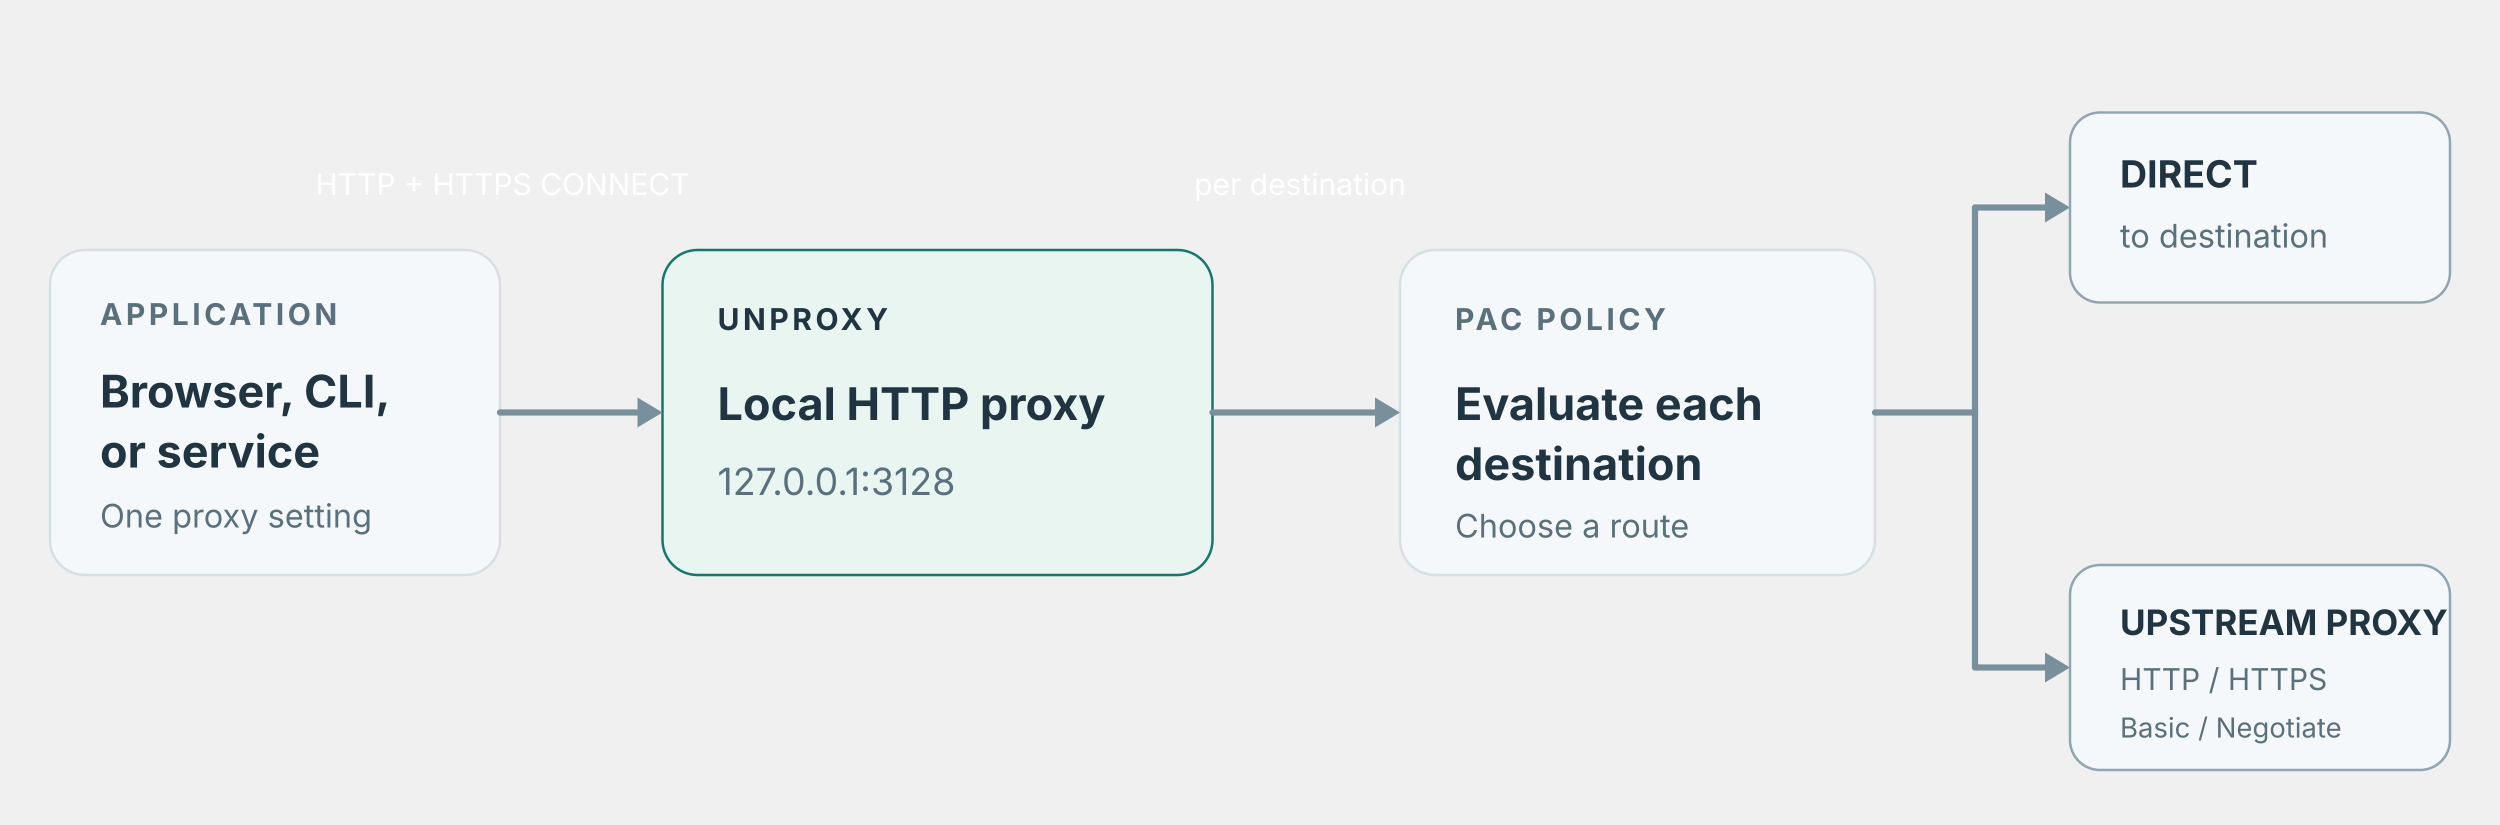
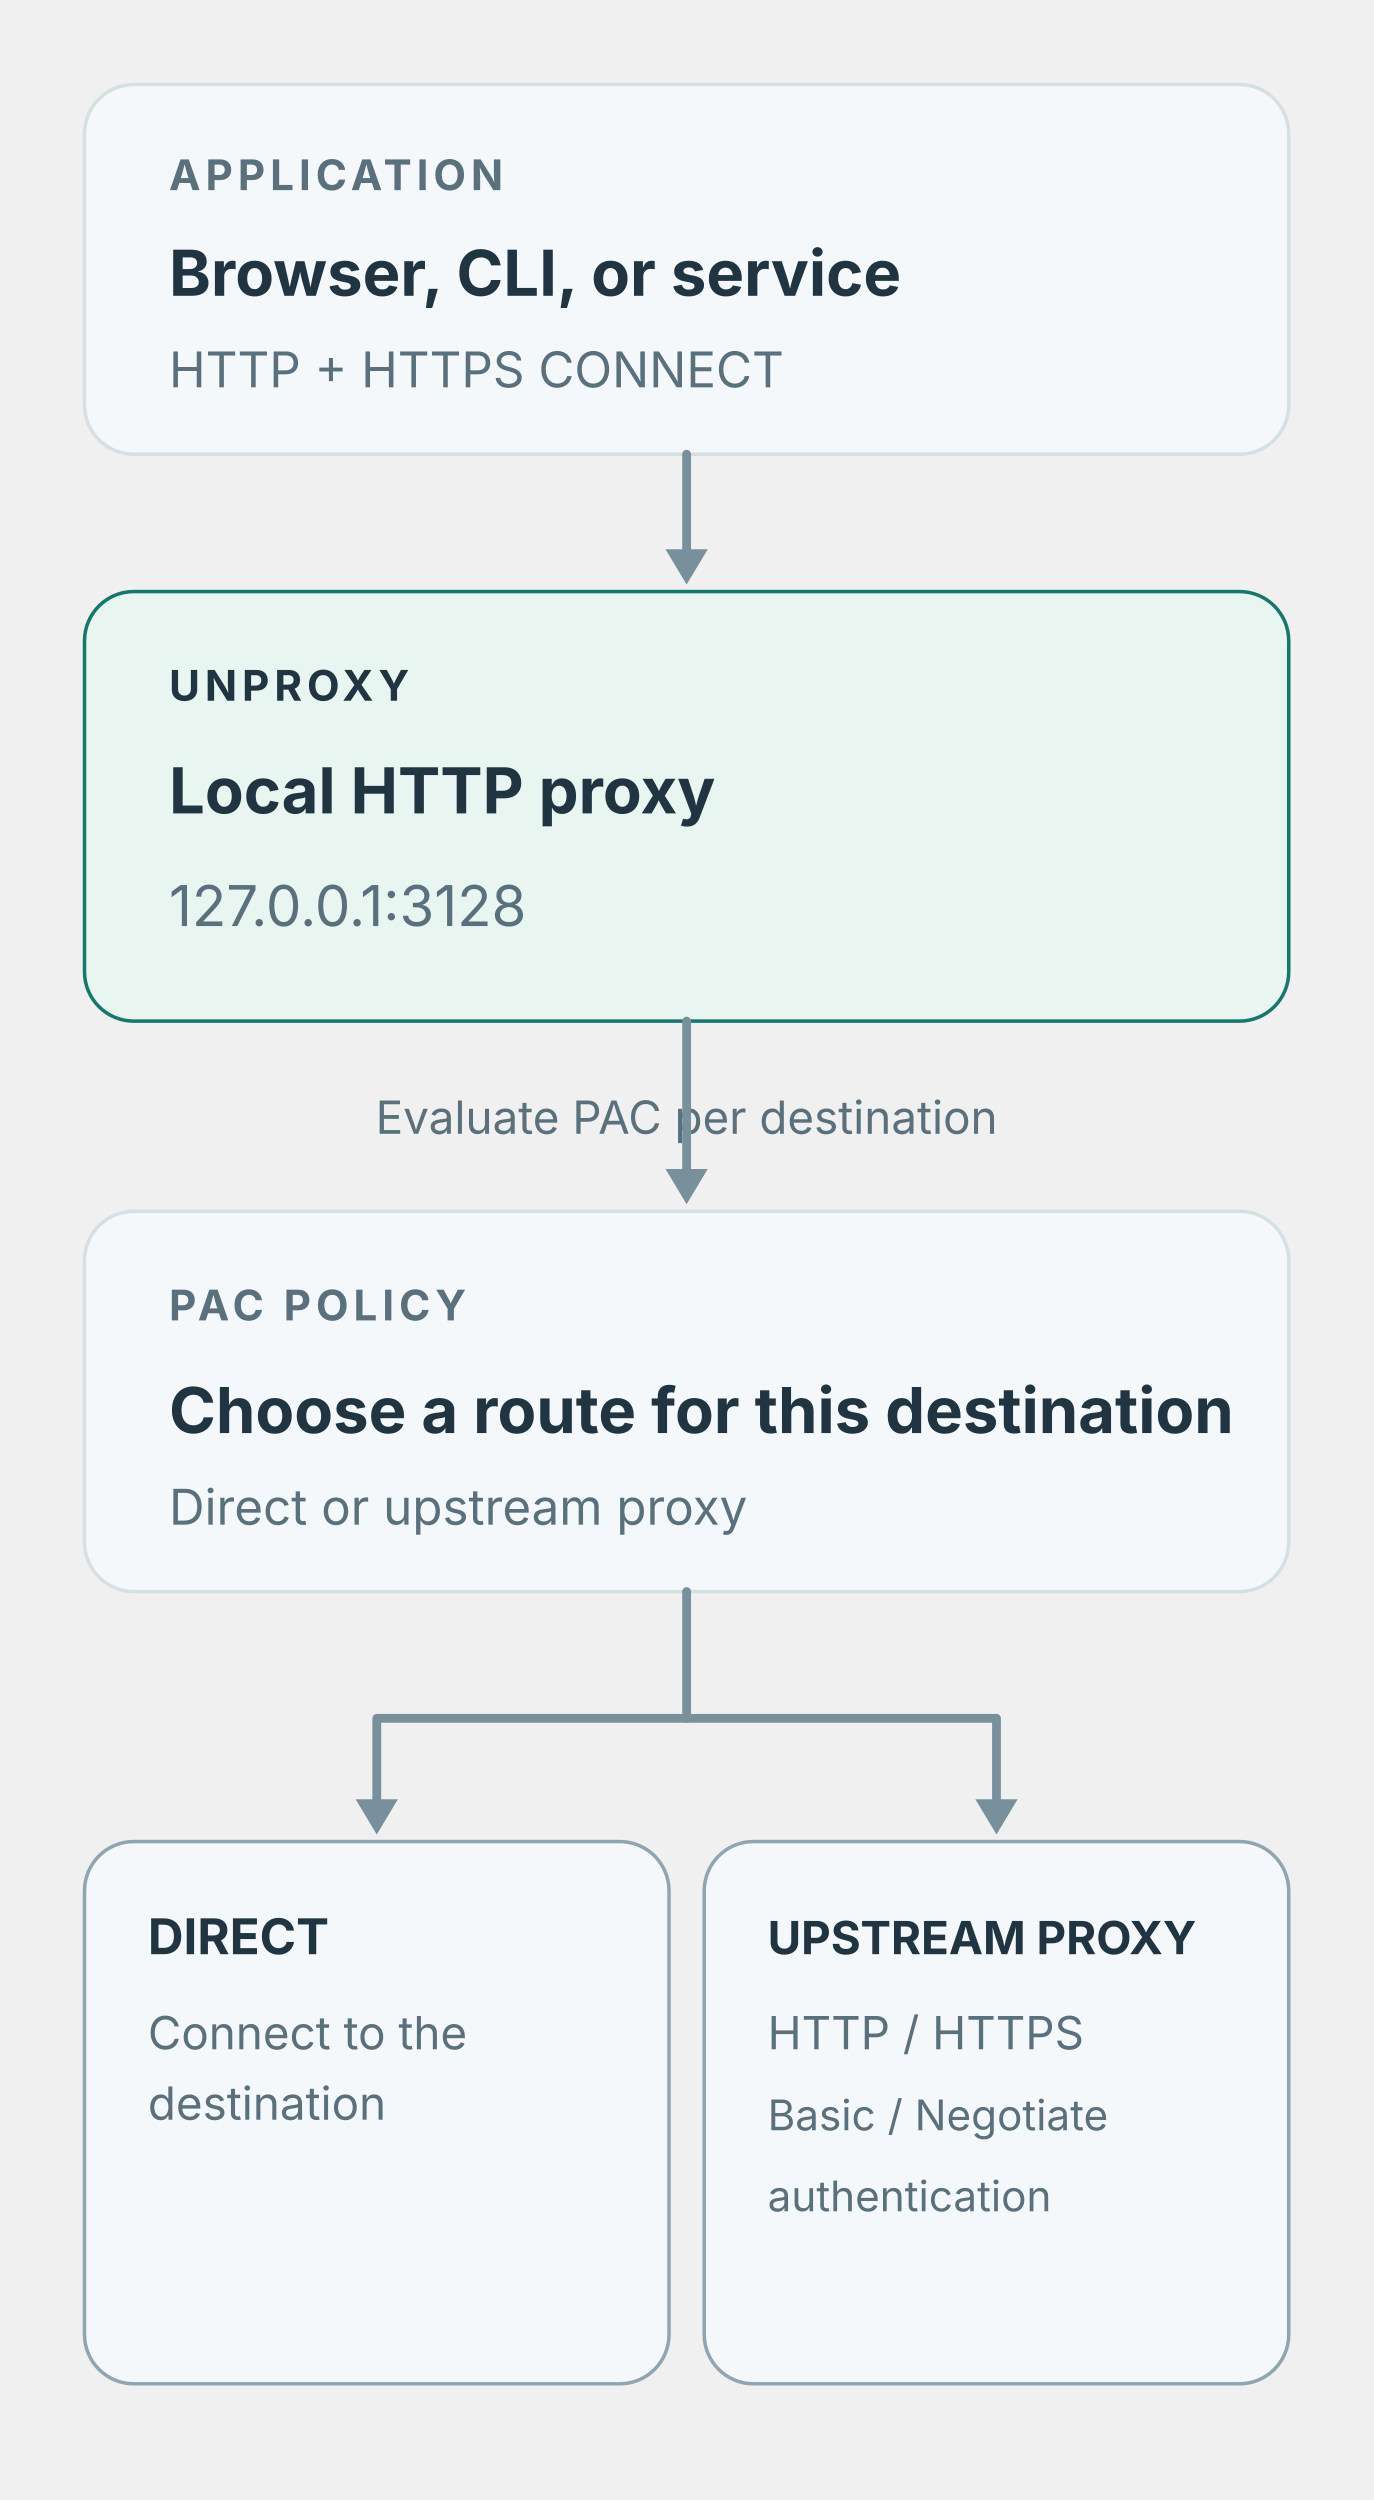
- <svg xmlns="http://www.w3.org/2000/svg" width="1000" height="330" viewBox="0 0 1000 330" role="img" aria-labelledby="title description">
+ <svg xmlns="http://www.w3.org/2000/svg" width="390" height="710" viewBox="0 0 390 710" role="img" aria-labelledby="title description">
  <style>
    .card { fill: #f5f8fa; stroke: #d5e0e5; }
    .proxy { fill: #e8f5f1; stroke: #16776d; }
    .route { fill: #f5f8fa; stroke: #8fa6b1; }
    .ink { fill: #203541; }
    .muted { fill: #5a707c; }
    .line { fill: none; stroke: #78909c; stroke-width: 2.5; stroke-linecap: round; stroke-linejoin: round; }
    .arrow { fill: #78909c; }
-     .tag { fill: #ffffff; }
-     text { font-family: -apple-system, BlinkMacSystemFont, "Segoe UI", sans-serif; }
    @media (prefers-color-scheme: dark) {
      .card, .route { fill: #1a2932; stroke: #3c505b; }
      .proxy { fill: #1b3836; stroke: #76d6bd; }
      .ink { fill: #e2eaf0; }
      .muted { fill: #a2b3c2; }
      .line { stroke: #90a8b3; }
      .arrow { fill: #90a8b3; }
-       .tag { fill: #111c23; }
    }
+     text { font-family: -apple-system, BlinkMacSystemFont, "Segoe UI", sans-serif; }
  </style>
-   <rect class="card" x="20" y="100" width="180" height="130" rx="14" />
-   <text class="muted" x="40" y="130" font-size="12" font-weight="700" letter-spacing="1.4">APPLICATION</text>
-   <text class="ink" x="40" y="163" font-size="18" font-weight="650">Browser, CLI,</text>
-   <text class="ink" x="40" y="187" font-size="18" font-weight="650">or service</text>
-   <text class="muted" x="40" y="211" font-size="13">One proxy setting</text>
-   <rect class="proxy" x="265" y="100" width="220" height="130" rx="14" />
-   <text class="ink" x="287" y="132" font-size="12" font-weight="700" letter-spacing="1.4">UNPROXY</text>
-   <text class="ink" x="287" y="168" font-size="18" font-weight="650">Local HTTP proxy</text>
-   <text class="muted" x="287" y="198" font-size="15" font-family="ui-monospace, SFMono-Regular, Consolas, monospace">127.0.0.1:3128</text>
-   <rect class="card" x="560" y="100" width="190" height="130" rx="14" />
-   <text class="muted" x="582" y="132" font-size="12" font-weight="700" letter-spacing="1.4">PAC POLICY</text>
-   <text class="ink" x="582" y="168" font-size="18" font-weight="650">Evaluate each</text>
-   <text class="ink" x="582" y="192" font-size="18" font-weight="650">destination</text>
-   <text class="muted" x="582" y="215" font-size="13">Choose a route</text>
-   <path class="line" d="M200 165H255" />
-   <path class="arrow" d="M265 165l-10-6v12z" />
-   <text class="muted tag" x="201" y="78" font-size="12" text-anchor="middle">HTTP + HTTPS CONNECT</text>
-   <path class="line" d="M485 165H550" />
-   <path class="arrow" d="M560 165l-10-6v12z" />
-   <text class="muted tag" x="520" y="78" font-size="12" text-anchor="middle">per destination</text>
-   <path class="line" d="M750 165H790V83H818" />
-   <path class="arrow" d="M828 83l-10-6v12z" />
-   <path class="line" d="M790 165v102h28" />
-   <path class="arrow" d="M828 267l-10-6v12z" />
-   <rect class="route" x="828" y="45" width="152" height="76" rx="12" />
-   <text class="ink" x="848" y="75" font-size="15" font-weight="700">DIRECT</text>
-   <text class="muted" x="848" y="99" font-size="13">to destination</text>
-   <rect class="route" x="828" y="226" width="152" height="82" rx="12" />
-   <text class="ink" x="848" y="254" font-size="14" font-weight="700">UPSTREAM PROXY</text>
-   <text class="muted" x="848" y="276" font-size="12">HTTP / HTTPS</text>
-   <text class="muted" x="848" y="295" font-size="11">Basic / Negotiate</text>
+   <rect class="card" x="24" y="24" width="342" height="105" rx="14" />
+   <text class="muted" x="48" y="54" font-size="12" font-weight="700" letter-spacing="1.4">APPLICATION</text>
+   <text class="ink" x="48" y="84" font-size="18" font-weight="650">Browser, CLI, or service</text>
+   <text class="muted" x="48" y="110" font-size="14">HTTP + HTTPS CONNECT</text>
+   <path class="line" d="M195 129v27" />
+   <path class="arrow" d="M195 166l-6-10h12z" />
+   <rect class="proxy" x="24" y="168" width="342" height="122" rx="14" />
+   <text class="ink" x="48" y="199" font-size="12" font-weight="700" letter-spacing="1.4">UNPROXY</text>
+   <text class="ink" x="48" y="231" font-size="18" font-weight="650">Local HTTP proxy</text>
+   <text class="muted" x="48" y="263" font-size="16" font-family="ui-monospace, SFMono-Regular, Consolas, monospace">127.0.0.1:3128</text>
+   <text class="muted" x="195" y="322" font-size="13" text-anchor="middle">Evaluate PAC per destination</text>
+   <path class="line" d="M195 290v42" />
+   <path class="arrow" d="M195 342l-6-10h12z" />
+   <rect class="card" x="24" y="344" width="342" height="108" rx="14" />
+   <text class="muted" x="48" y="375" font-size="12" font-weight="700" letter-spacing="1.4">PAC POLICY</text>
+   <text class="ink" x="48" y="407" font-size="18" font-weight="650">Choose a route for this destination</text>
+   <text class="muted" x="48" y="433" font-size="14">Direct or upstream proxy</text>
+   <path class="line" d="M195 452v36H107v23" />
+   <path class="arrow" d="M107 521l-6-10h12z" />
+   <path class="line" d="M195 488h88v23" />
+   <path class="arrow" d="M283 521l-6-10h12z" />
+   <rect class="route" x="24" y="523" width="166" height="154" rx="14" />
+   <text class="ink" x="42" y="555" font-size="14" font-weight="700">DIRECT</text>
+   <text class="muted" x="42" y="582" font-size="13">Connect to the</text>
+   <text class="muted" x="42" y="602" font-size="13">destination</text>
+   <rect class="route" x="200" y="523" width="166" height="154" rx="14" />
+   <text class="ink" x="218" y="555" font-size="13" font-weight="700">UPSTREAM PROXY</text>
+   <text class="muted" x="218" y="582" font-size="13">HTTP / HTTPS</text>
+   <text class="muted" x="218" y="605" font-size="12">Basic / Negotiate</text>
+   <text class="muted" x="218" y="628" font-size="12">authentication</text>
</svg>
